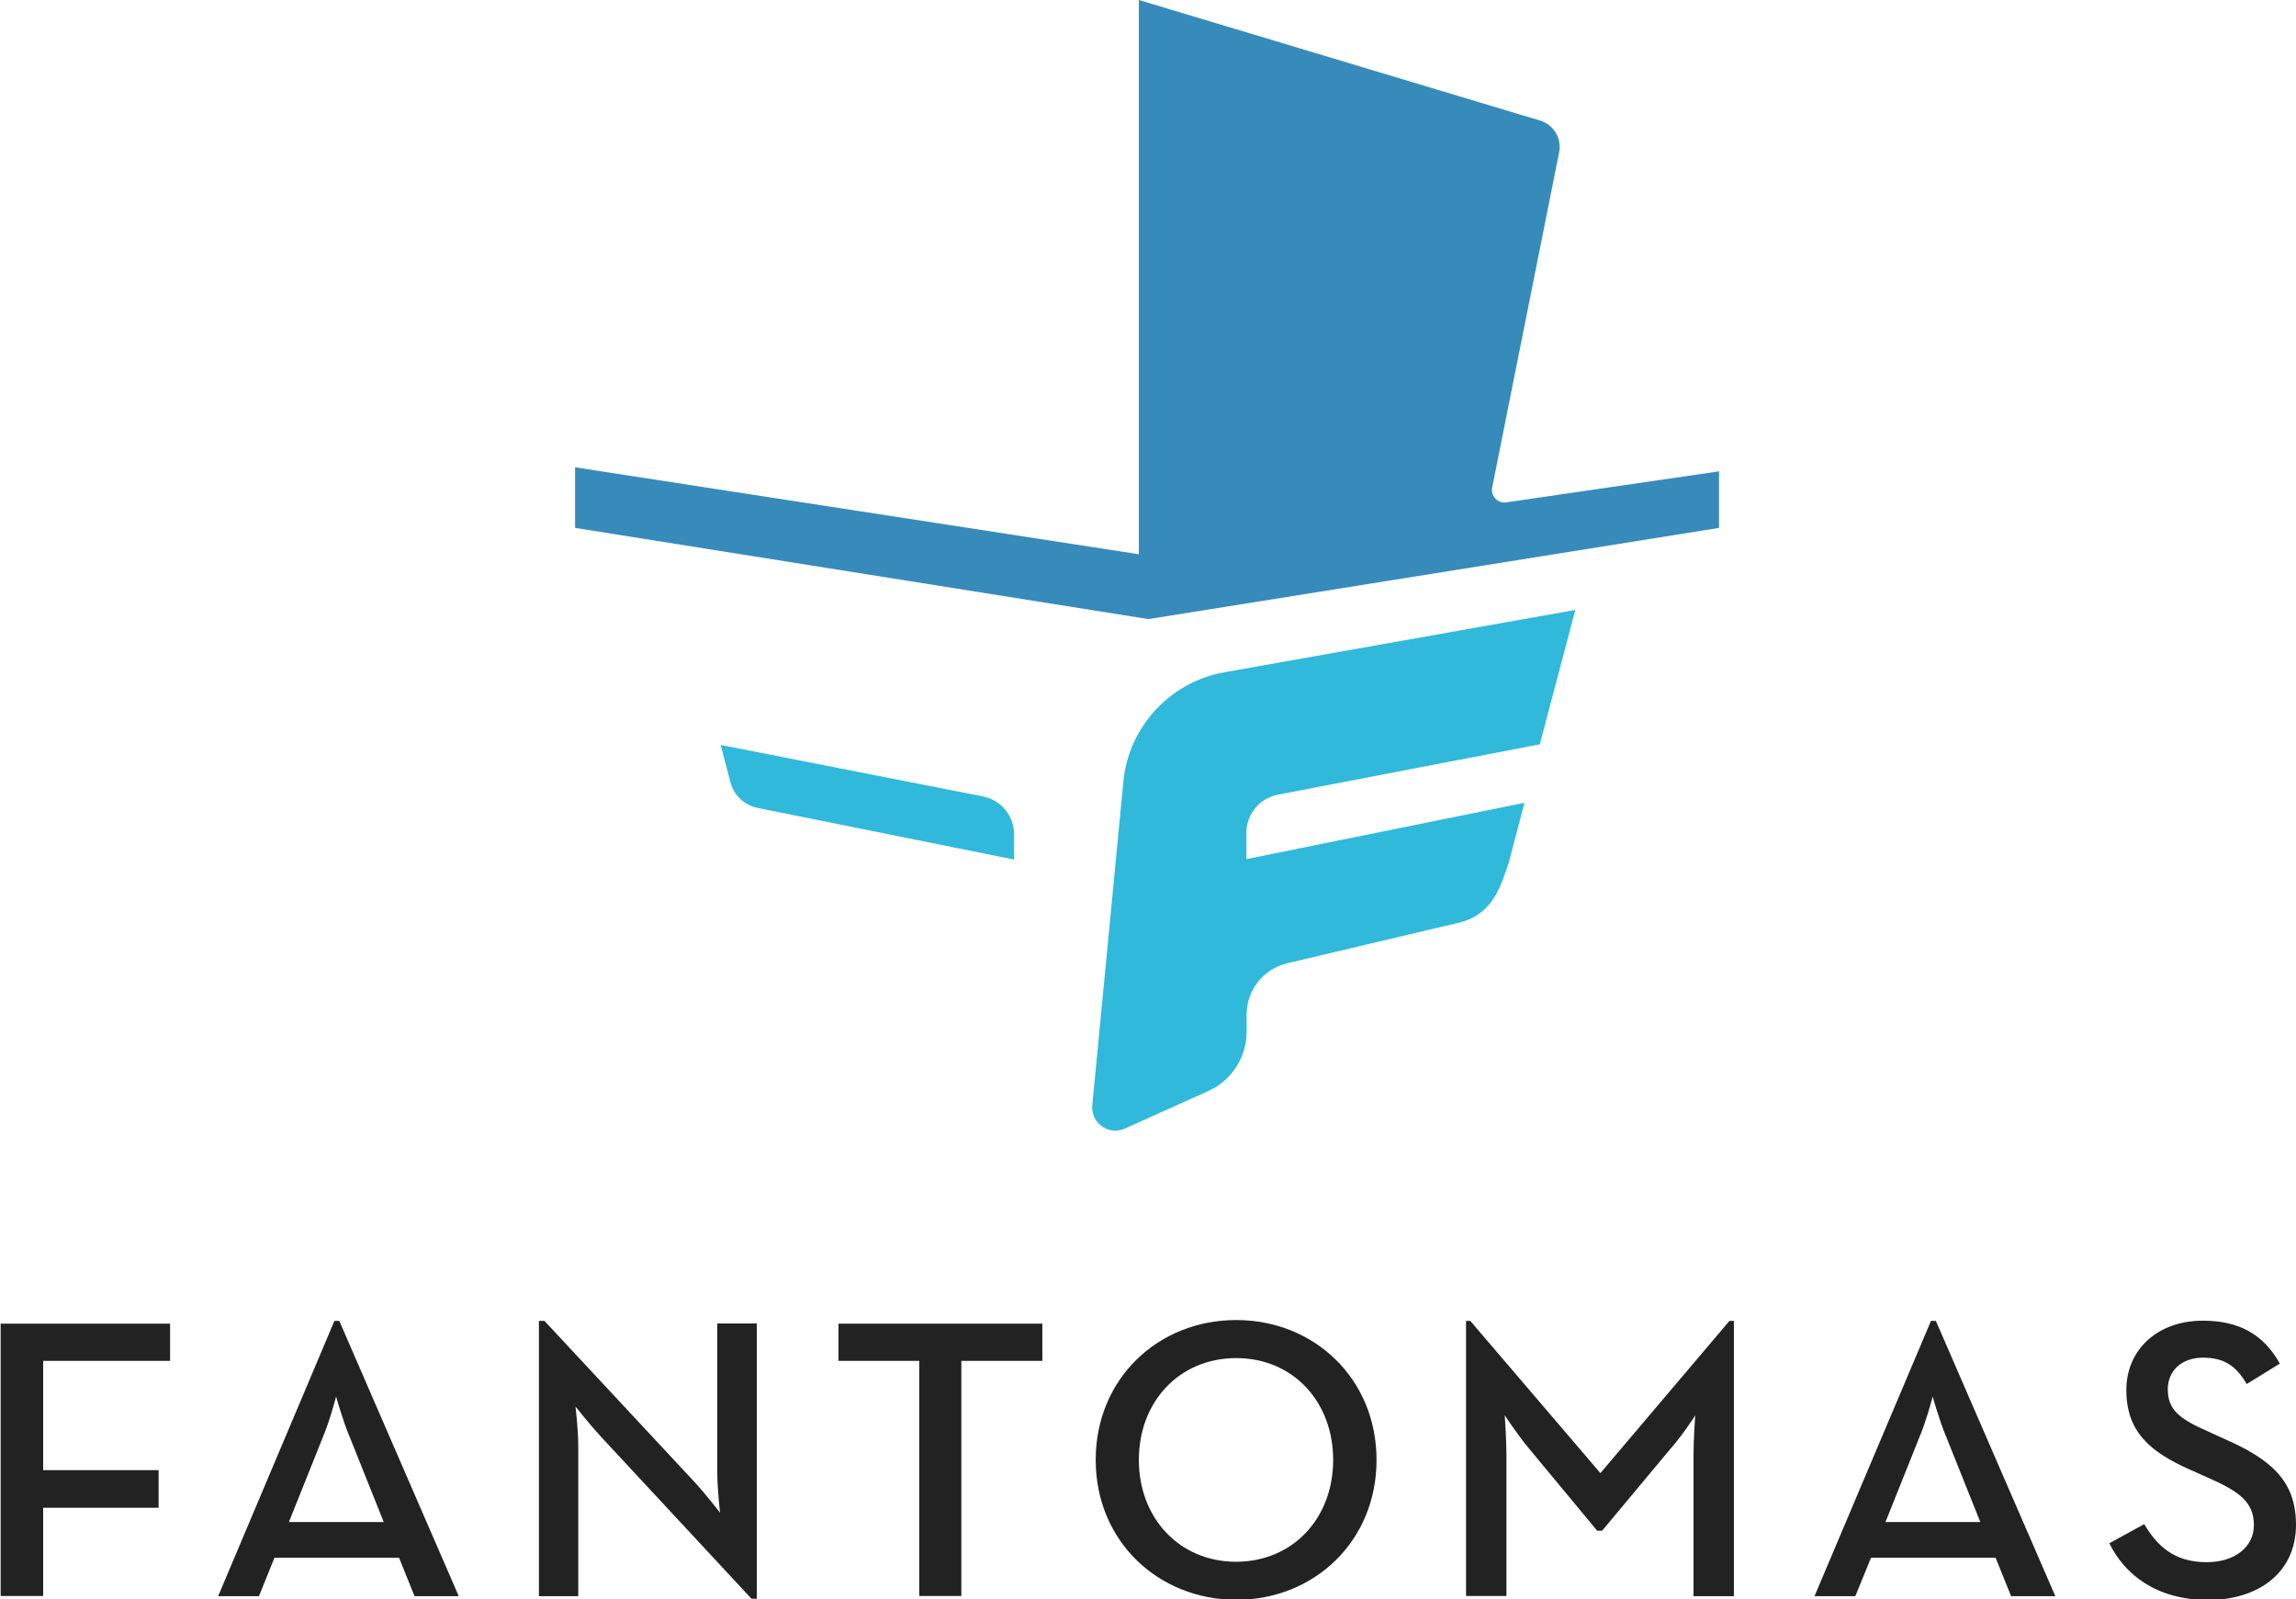
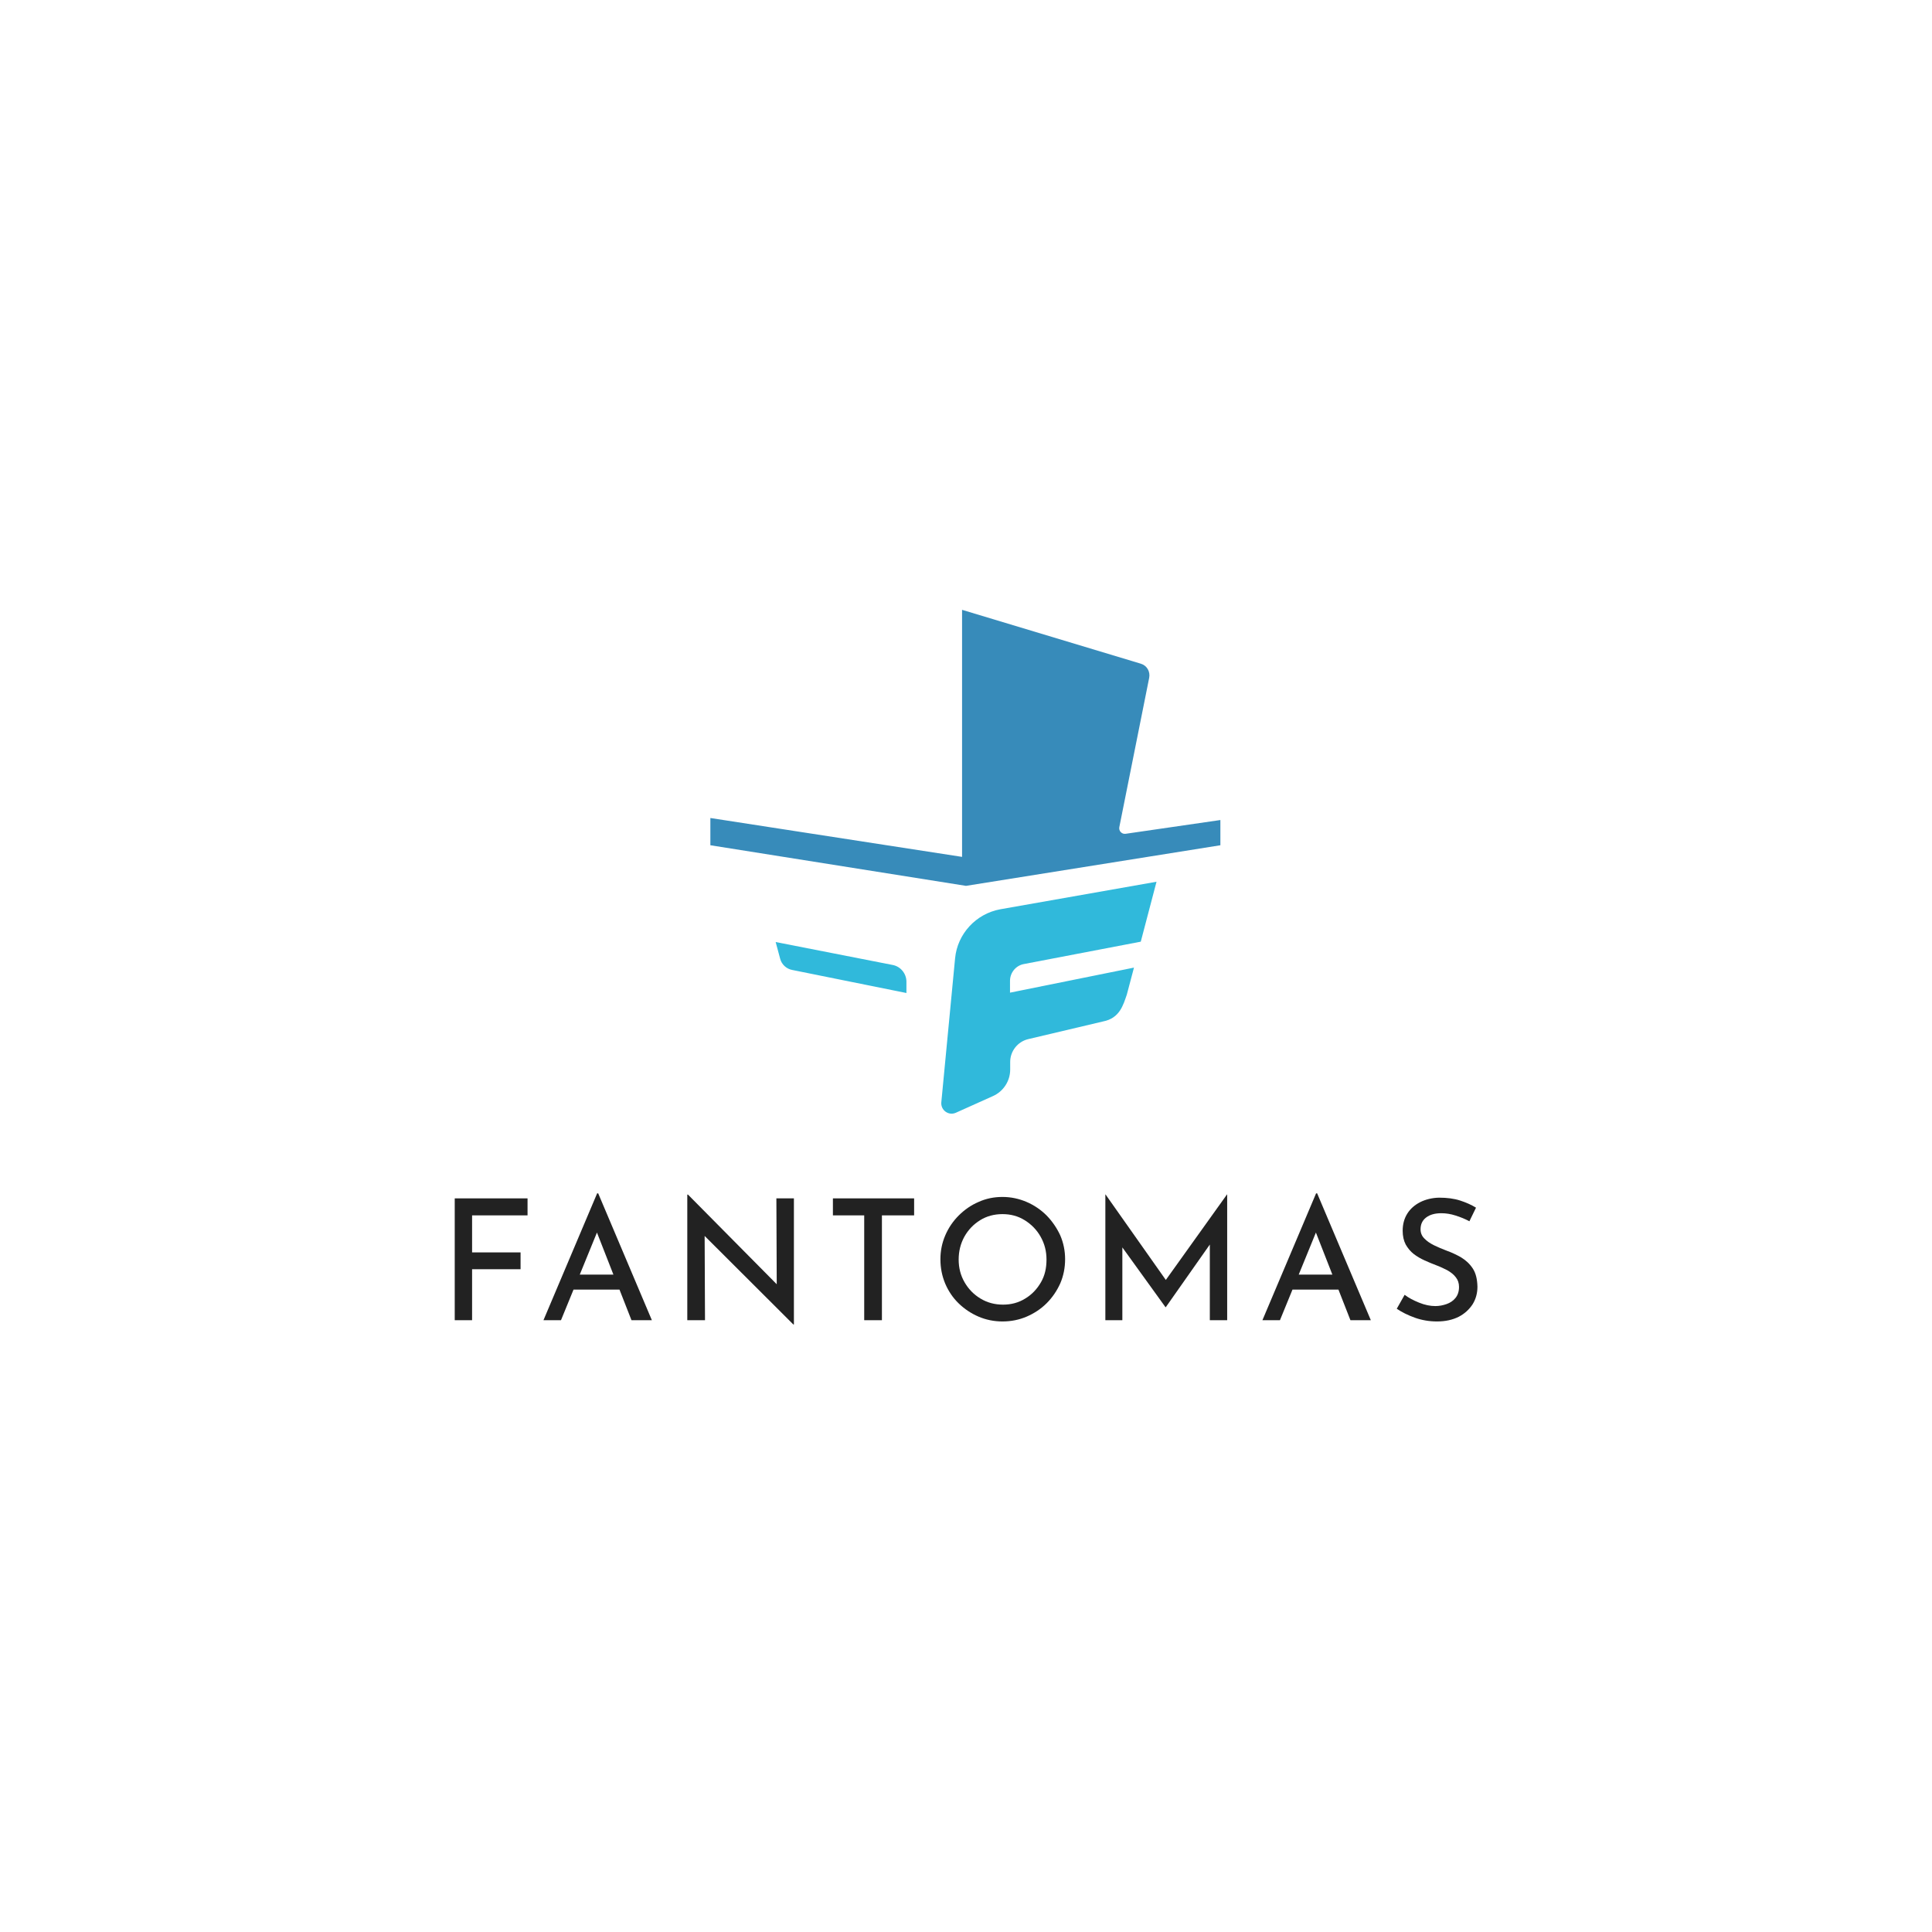
- <svg xmlns="http://www.w3.org/2000/svg" version="1.1" id="Layer_1" x="0px" y="0px" viewBox="0 0 1080 752.1" style="enable-background:new 0 0 1080 752.1;" xml:space="preserve">
+ <svg xmlns="http://www.w3.org/2000/svg" version="1.1" id="Layer_1" x="0px" y="0px" viewBox="0 0 1080 1080" style="enable-background:new 0 0 1080 1080;" xml:space="preserve">
  <style type="text/css">
- 	.st0{fill:#222222;}
- 	.st1{fill:#30B9DB;}
- 	.st2{fill:#378BBA;}
+ 	.st0{fill:#30B9DB;}
+ 	.st1{fill:#378BBA;}
+ 	.st2{fill:#222222;}
</style>
  <g>
    <g>
-       <path class="st0" d="M0.3,622.6h79.7v17.5H20.3v51.4h54.3v17.7H20.3v41.5h-20V622.6z" />
-       <path class="st0" d="M157.3,621.3h2.3l56.2,129.5H195l-7.3-18.1h-58.6l-7.3,18.1h-19.2L157.3,621.3z M180.5,715.9l-16-40    c-3.2-7.5-6.4-19-6.4-19s-3,11.5-6.2,19l-16,40H180.5z" />
-       <path class="st0" d="M282.8,675.9c-5.1-5.5-12.1-14.3-12.1-14.3s1.3,10.6,1.3,18.5v70.7h-18.5V621.3h2.6l70.7,75.9    c4.9,5.3,11.9,14.3,11.9,14.3s-1.3-11.3-1.3-18.5v-70.5H356v129.5h-2.5L282.8,675.9z" />
-       <path class="st0" d="M432.5,640.1h-38.1v-17.5h95.9v17.5h-38.1v110.6h-19.8V640.1z" />
-       <path class="st0" d="M515.4,686.7c0-38.3,29.4-65.8,66.1-65.8c36.6,0,66,27.5,66,65.8c0,38.3-29.4,65.8-66,65.8    C544.8,752.4,515.4,724.9,515.4,686.7z M627.1,686.7c0-27.3-18.8-47.9-45.6-47.9c-26.8,0-45.8,20.5-45.8,47.9    c0,27.3,19,47.9,45.8,47.9C608.3,734.5,627.1,714,627.1,686.7z" />
-       <path class="st0" d="M689.5,621.3h2.1l61.2,71.6l60.7-71.6h2.1v129.5h-19v-66.5c0-7.2,0.8-18.5,0.8-18.5s-6.2,9.6-11.5,15.5    L753.6,720h-2.3l-32.2-38.8c-4.9-5.8-11.3-15.5-11.3-15.5s0.8,11.3,0.8,18.5v66.5h-19V621.3z" />
-       <path class="st0" d="M908.3,621.3h2.3l56.2,129.5H946l-7.3-18.1h-58.6l-7.4,18.1h-19.2L908.3,621.3z M931.5,715.9l-16-40    c-3.2-7.5-6.4-19-6.4-19s-3,11.5-6.2,19l-16,40H931.5z" />
-       <path class="st0" d="M992.2,725.9l16.4-9c6,10,13.8,17.9,29.4,17.9c13,0,22.2-7,22.2-17.5c0-11.1-7.5-16-21.5-22.2l-8.5-3.8    c-18.7-8.3-30-17.7-30-37.5c0-19,14.7-32.6,36-32.6c17,0,28.5,6.4,36.2,20.2l-15.6,9.6c-4.9-8.5-10.6-12.4-20.5-12.4    c-10.2,0-16.6,6.2-16.6,14.9c0,9.6,5.5,13.9,18.5,19.6l8.3,3.8c21.9,9.6,33.5,19.8,33.5,40.3c0,22.4-17.5,35.4-41.6,35.4    C1014,752.4,999.3,740.4,992.2,725.9z" />
+       <path class="st0" d="M533.9,535.7l-7.7,80.5c-0.4,4.4,4.1,7.7,8.2,5.8l20.7-9.3c5.8-2.6,9.6-8.4,9.6-14.8v-4.3    c0-6,4.2-11.3,10-12.7l41.9-9.9c9.4-1.8,11.3-9.3,13.3-15l4-15.1l-69.3,14v-6.6c0-4.6,3.3-8.6,7.8-9.4l65.3-12.5l8.8-33.5    l-87.4,15.4C545.6,510.8,535.2,522,533.9,535.7z" />
    </g>
+     <path class="st0" d="M506.7,555.1v-6.3c0-4.6-3.3-8.6-7.8-9.4l-65.3-12.8l2.5,9.3c0.8,3.2,3.5,5.7,6.7,6.3L506.7,555.1z" />
+     <path class="st1" d="M397.3,457.3l140.5,21.7V340.9l99.9,30.1c3.4,1,5.4,4.4,4.7,7.9l-16.7,83.5c-0.4,2.1,1.4,4,3.5,3.7l53-7.7   v14.1l-142.2,22.7l-142.9-22.7V457.3z" />
    <g>
-       <path class="st1" d="M528.4,367.8l-14.6,152c-0.8,8.4,7.7,14.5,15.4,11l39.1-17.6c11-4.9,18.1-15.9,18.1-27.9v-8.2    c0-11.4,7.9-21.3,19-24l79.1-18.7c17.7-3.4,21.3-17.5,25.1-28.3l7.5-28.5l-130.8,26.5v-12.5c0-8.7,6.2-16.1,14.7-17.8l123.3-23.7    l16.7-63.2L576,316.2C550.4,320.7,530.8,341.9,528.4,367.8z" />
+       <polygon class="st2" points="254.2,738 263.9,738 263.9,709.5 291,709.5 291,700.1 263.9,700.1 263.9,679.4 294.9,679.4     294.9,669.9 254.2,669.9   " />
+       <path class="st2" d="M333.8,667.1l-30,70.9h9.8l7-17.1h25.7L353,738h11.4l-30-70.9H333.8z M324.1,712.5l9.6-23.5l9.2,23.5H324.1z" />
+       <polygon class="st2" points="434.2,717.9 384.6,667.8 384.2,667.8 384.2,738 394.1,738 393.9,690.9 443.5,740.4 443.8,740.4     443.8,669.9 434,669.9   " />
+       <polygon class="st2" points="465.6,679.4 483.1,679.4 483.1,738 493,738 493,679.4 511,679.4 511,669.9 465.6,669.9   " />
+       <path class="st2" d="M585.1,679.5c-3.2-3.2-7-5.8-11.2-7.6c-4.2-1.8-8.7-2.8-13.5-2.8c-4.8,0-9.2,0.9-13.4,2.8    c-4.2,1.8-7.9,4.4-11.1,7.6c-3.2,3.2-5.7,6.9-7.5,11.1c-1.8,4.2-2.7,8.6-2.7,13.3c0,4.9,0.9,9.4,2.7,13.7c1.8,4.2,4.3,7.9,7.5,11    c3.2,3.1,6.9,5.6,11.1,7.4c4.2,1.8,8.7,2.7,13.4,2.7c4.8,0,9.3-0.9,13.5-2.7c4.2-1.8,8-4.3,11.2-7.5c3.2-3.2,5.7-6.9,7.6-11.1    c1.8-4.2,2.7-8.7,2.7-13.5c0-4.7-0.9-9.1-2.7-13.3C590.8,686.5,588.3,682.8,585.1,679.5z M581.9,716.8c-2.2,3.8-5.1,6.9-8.8,9.1    c-3.7,2.3-7.8,3.4-12.4,3.4c-4.6,0-8.8-1.1-12.6-3.4c-3.8-2.3-6.7-5.3-8.9-9.1c-2.2-3.8-3.3-8-3.3-12.7c0-4.7,1.1-9,3.2-12.8    c2.2-3.9,5.1-6.9,8.8-9.2c3.7-2.3,7.9-3.4,12.5-3.4c4.6,0,8.7,1.1,12.4,3.4c3.7,2.3,6.7,5.3,8.9,9.2c2.2,3.9,3.3,8.1,3.3,12.8    S584.1,713,581.9,716.8z" />
+       <polygon class="st2" points="651.7,715.5 618,667.7 617.9,667.7 617.9,738 627.4,738 627.4,697.3 651.5,730.7 651.7,730.7     676.3,695.7 676.3,738 686,738 686,667.7 685.9,667.7   " />
+       <path class="st2" d="M735.7,667.1l-30,70.9h9.8l7-17.1h25.7l6.7,17.1h11.4l-30-70.9H735.7z M726,712.5l9.6-23.5l9.2,23.5H726z" />
+       <path class="st2" d="M823.3,709.1c-1.7-2.6-3.9-4.6-6.5-6.2c-2.6-1.5-5.4-2.8-8.2-3.8c-2.4-0.9-4.8-1.9-7-3    c-2.2-1.1-4-2.3-5.4-3.8c-1.4-1.4-2.1-3.1-2.1-5.1c0-2.8,1-5,3.1-6.6c2.1-1.6,4.9-2.4,8.5-2.4c2.6,0,5.2,0.4,8,1.3    c2.8,0.9,5.3,1.9,7.7,3.2l3.7-7.6c-2.6-1.6-5.5-2.9-8.9-4c-3.4-1.1-7.3-1.6-11.8-1.6c-3.9,0.1-7.5,1-10.5,2.5    c-3.1,1.6-5.5,3.7-7.2,6.4c-1.7,2.7-2.6,5.9-2.6,9.6c0,3,0.6,5.6,1.7,7.7c1.2,2.1,2.7,3.9,4.5,5.3c1.8,1.4,3.9,2.6,6.1,3.6    c2.2,1,4.4,1.9,6.5,2.7c2.2,0.8,4.2,1.8,6.2,2.8c1.9,1.1,3.5,2.3,4.7,3.9c1.2,1.5,1.8,3.3,1.8,5.4c0,2.6-0.7,4.6-2,6.2    c-1.3,1.6-3,2.7-5,3.4c-2,0.7-4.1,1.1-6.2,1.1c-2.9,0-5.9-0.6-9.1-1.9c-3.2-1.3-5.9-2.7-8.1-4.4l-4.4,7.8c2.8,1.9,6.2,3.6,10.1,5    c3.9,1.4,8.1,2.1,12.4,2.1c4.7,0,8.7-0.9,12.1-2.6c3.3-1.7,5.9-4.1,7.8-7c1.8-2.9,2.7-6.2,2.7-9.8    C825.8,715.1,825,711.7,823.3,709.1z" />
    </g>
-     <path class="st1" d="M477,404.3v-11.9c0-8.7-6.1-16.1-14.7-17.8L339,350.4l4.6,17.6c1.6,6.1,6.5,10.7,12.7,12L477,404.3z" />
-     <path class="st2" d="M270.5,219.8l265.2,40.9V0l188.7,56.7c6.4,1.9,10.3,8.4,9,14.9l-31.5,157.7c-0.8,4,2.6,7.6,6.6,7l100.1-14.6   v26.6l-268.4,42.9l-269.7-42.9V219.8z" />
  </g>
</svg>
